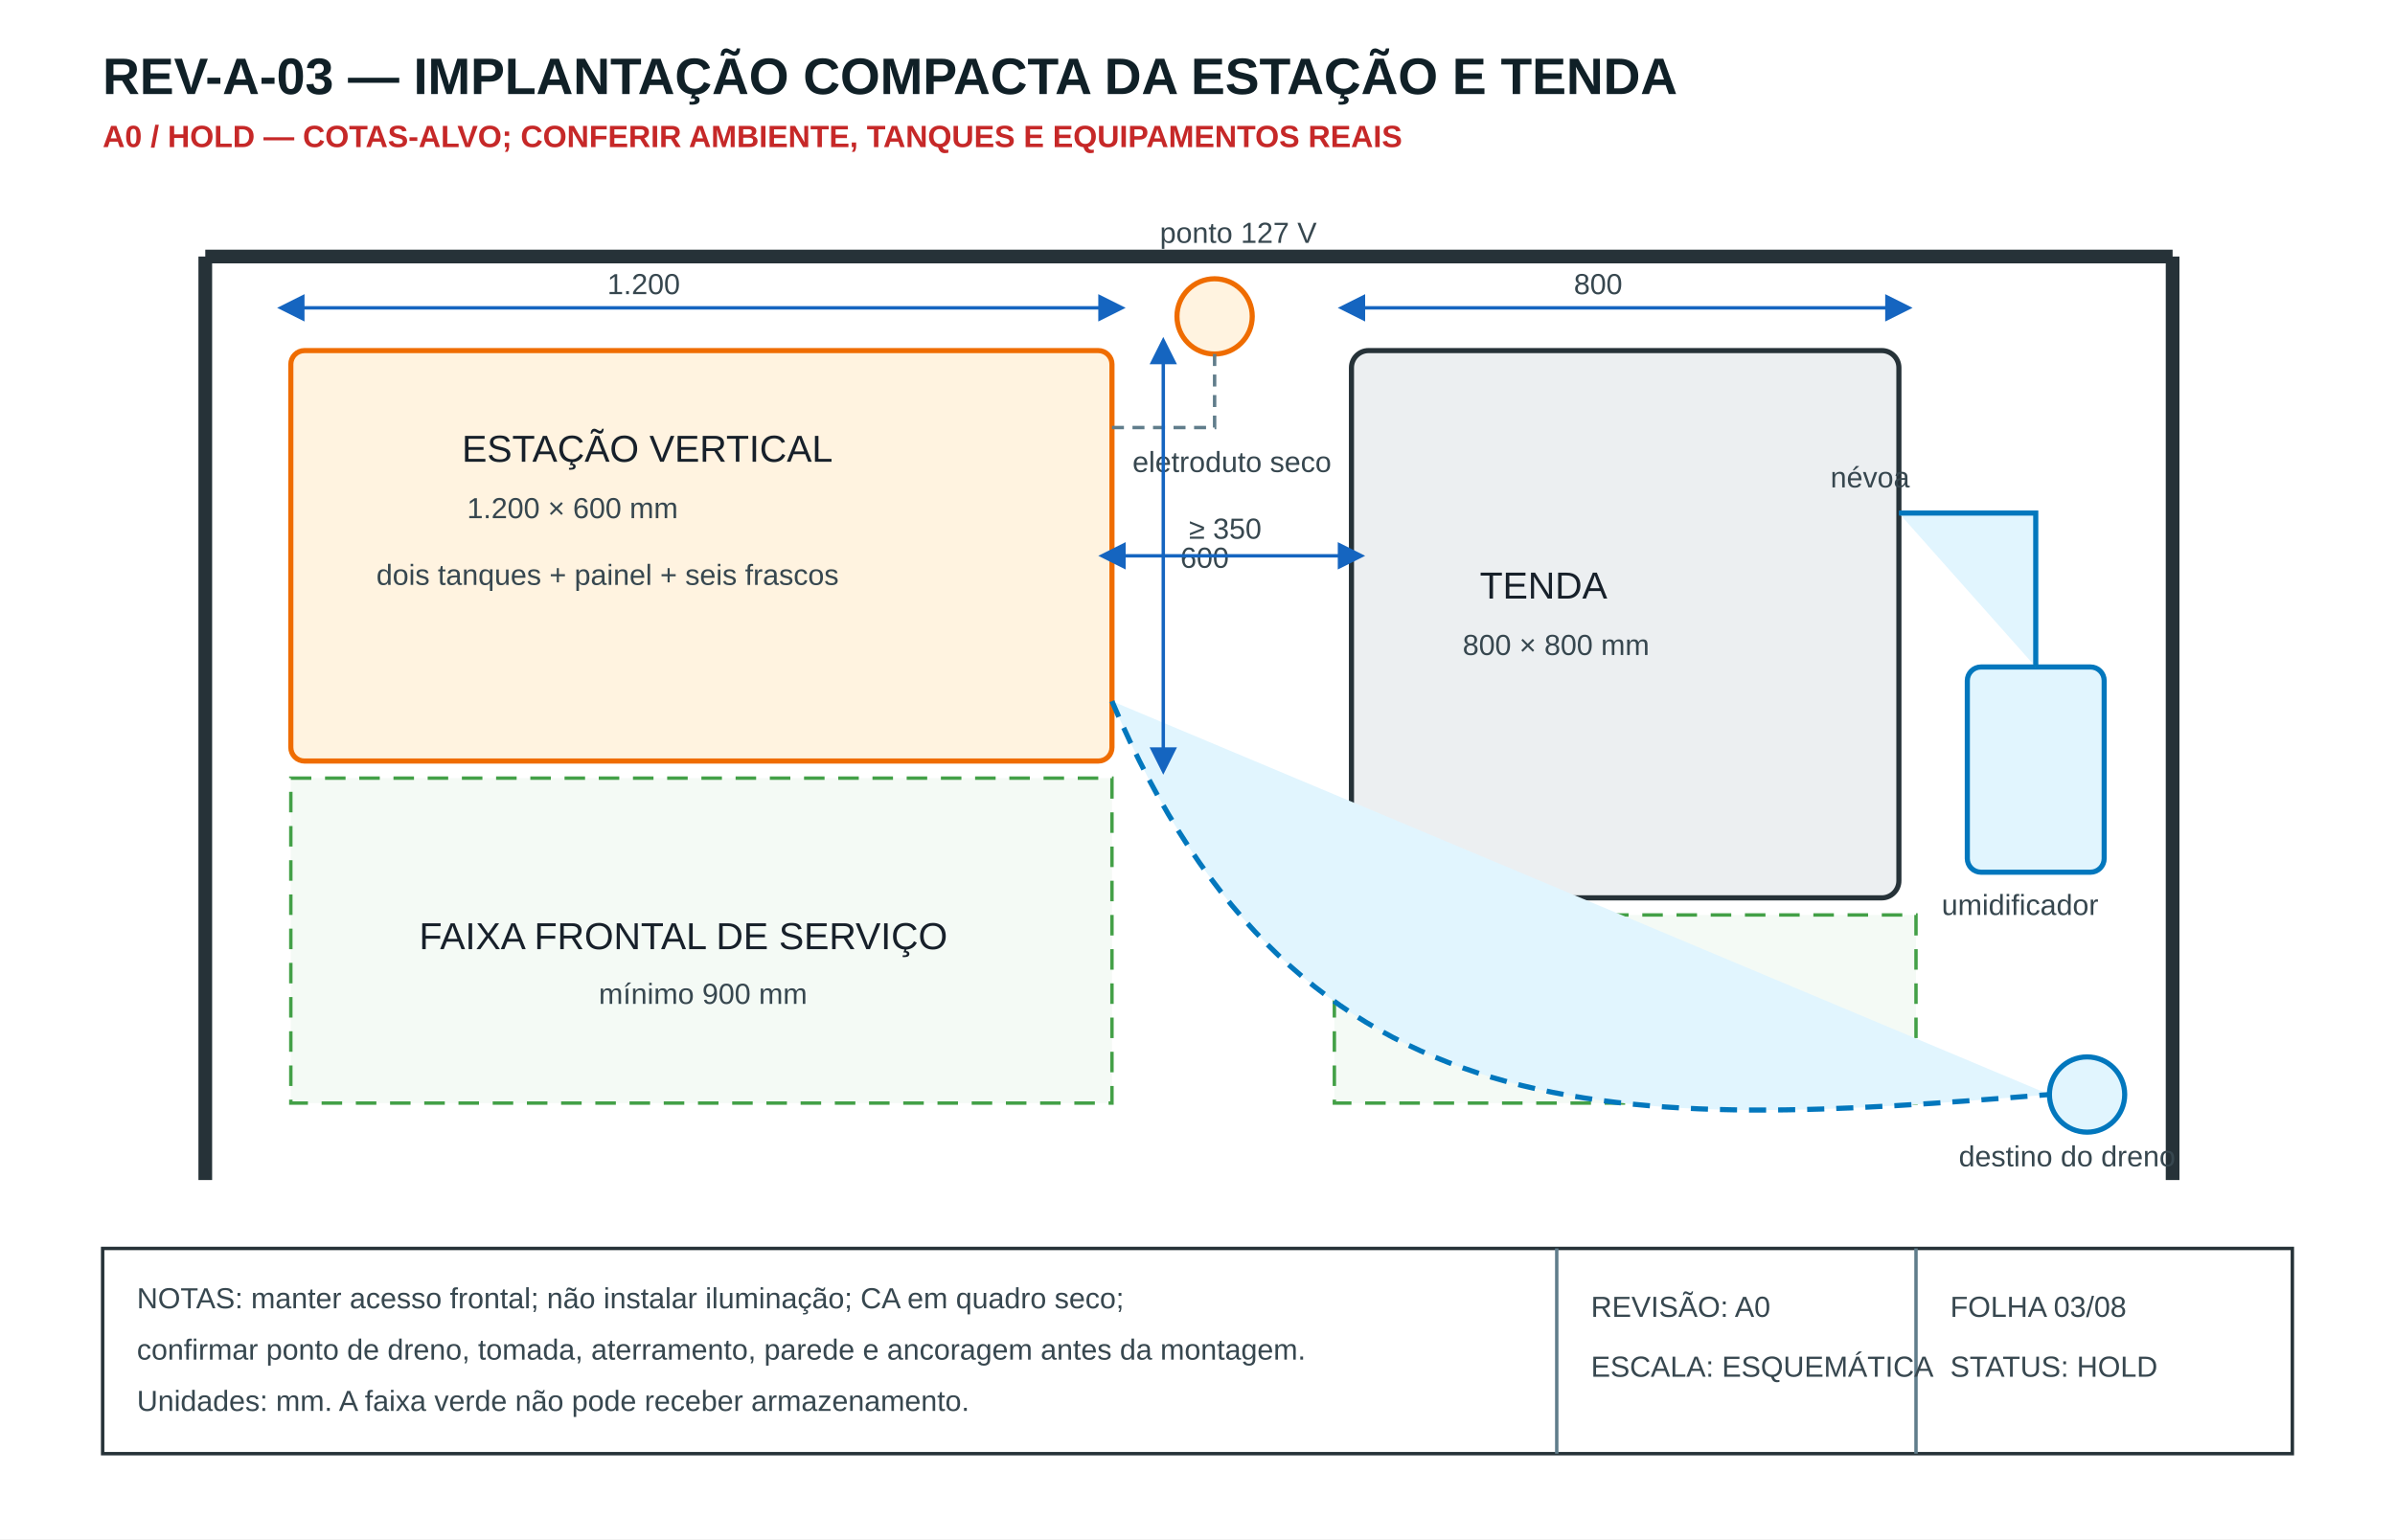
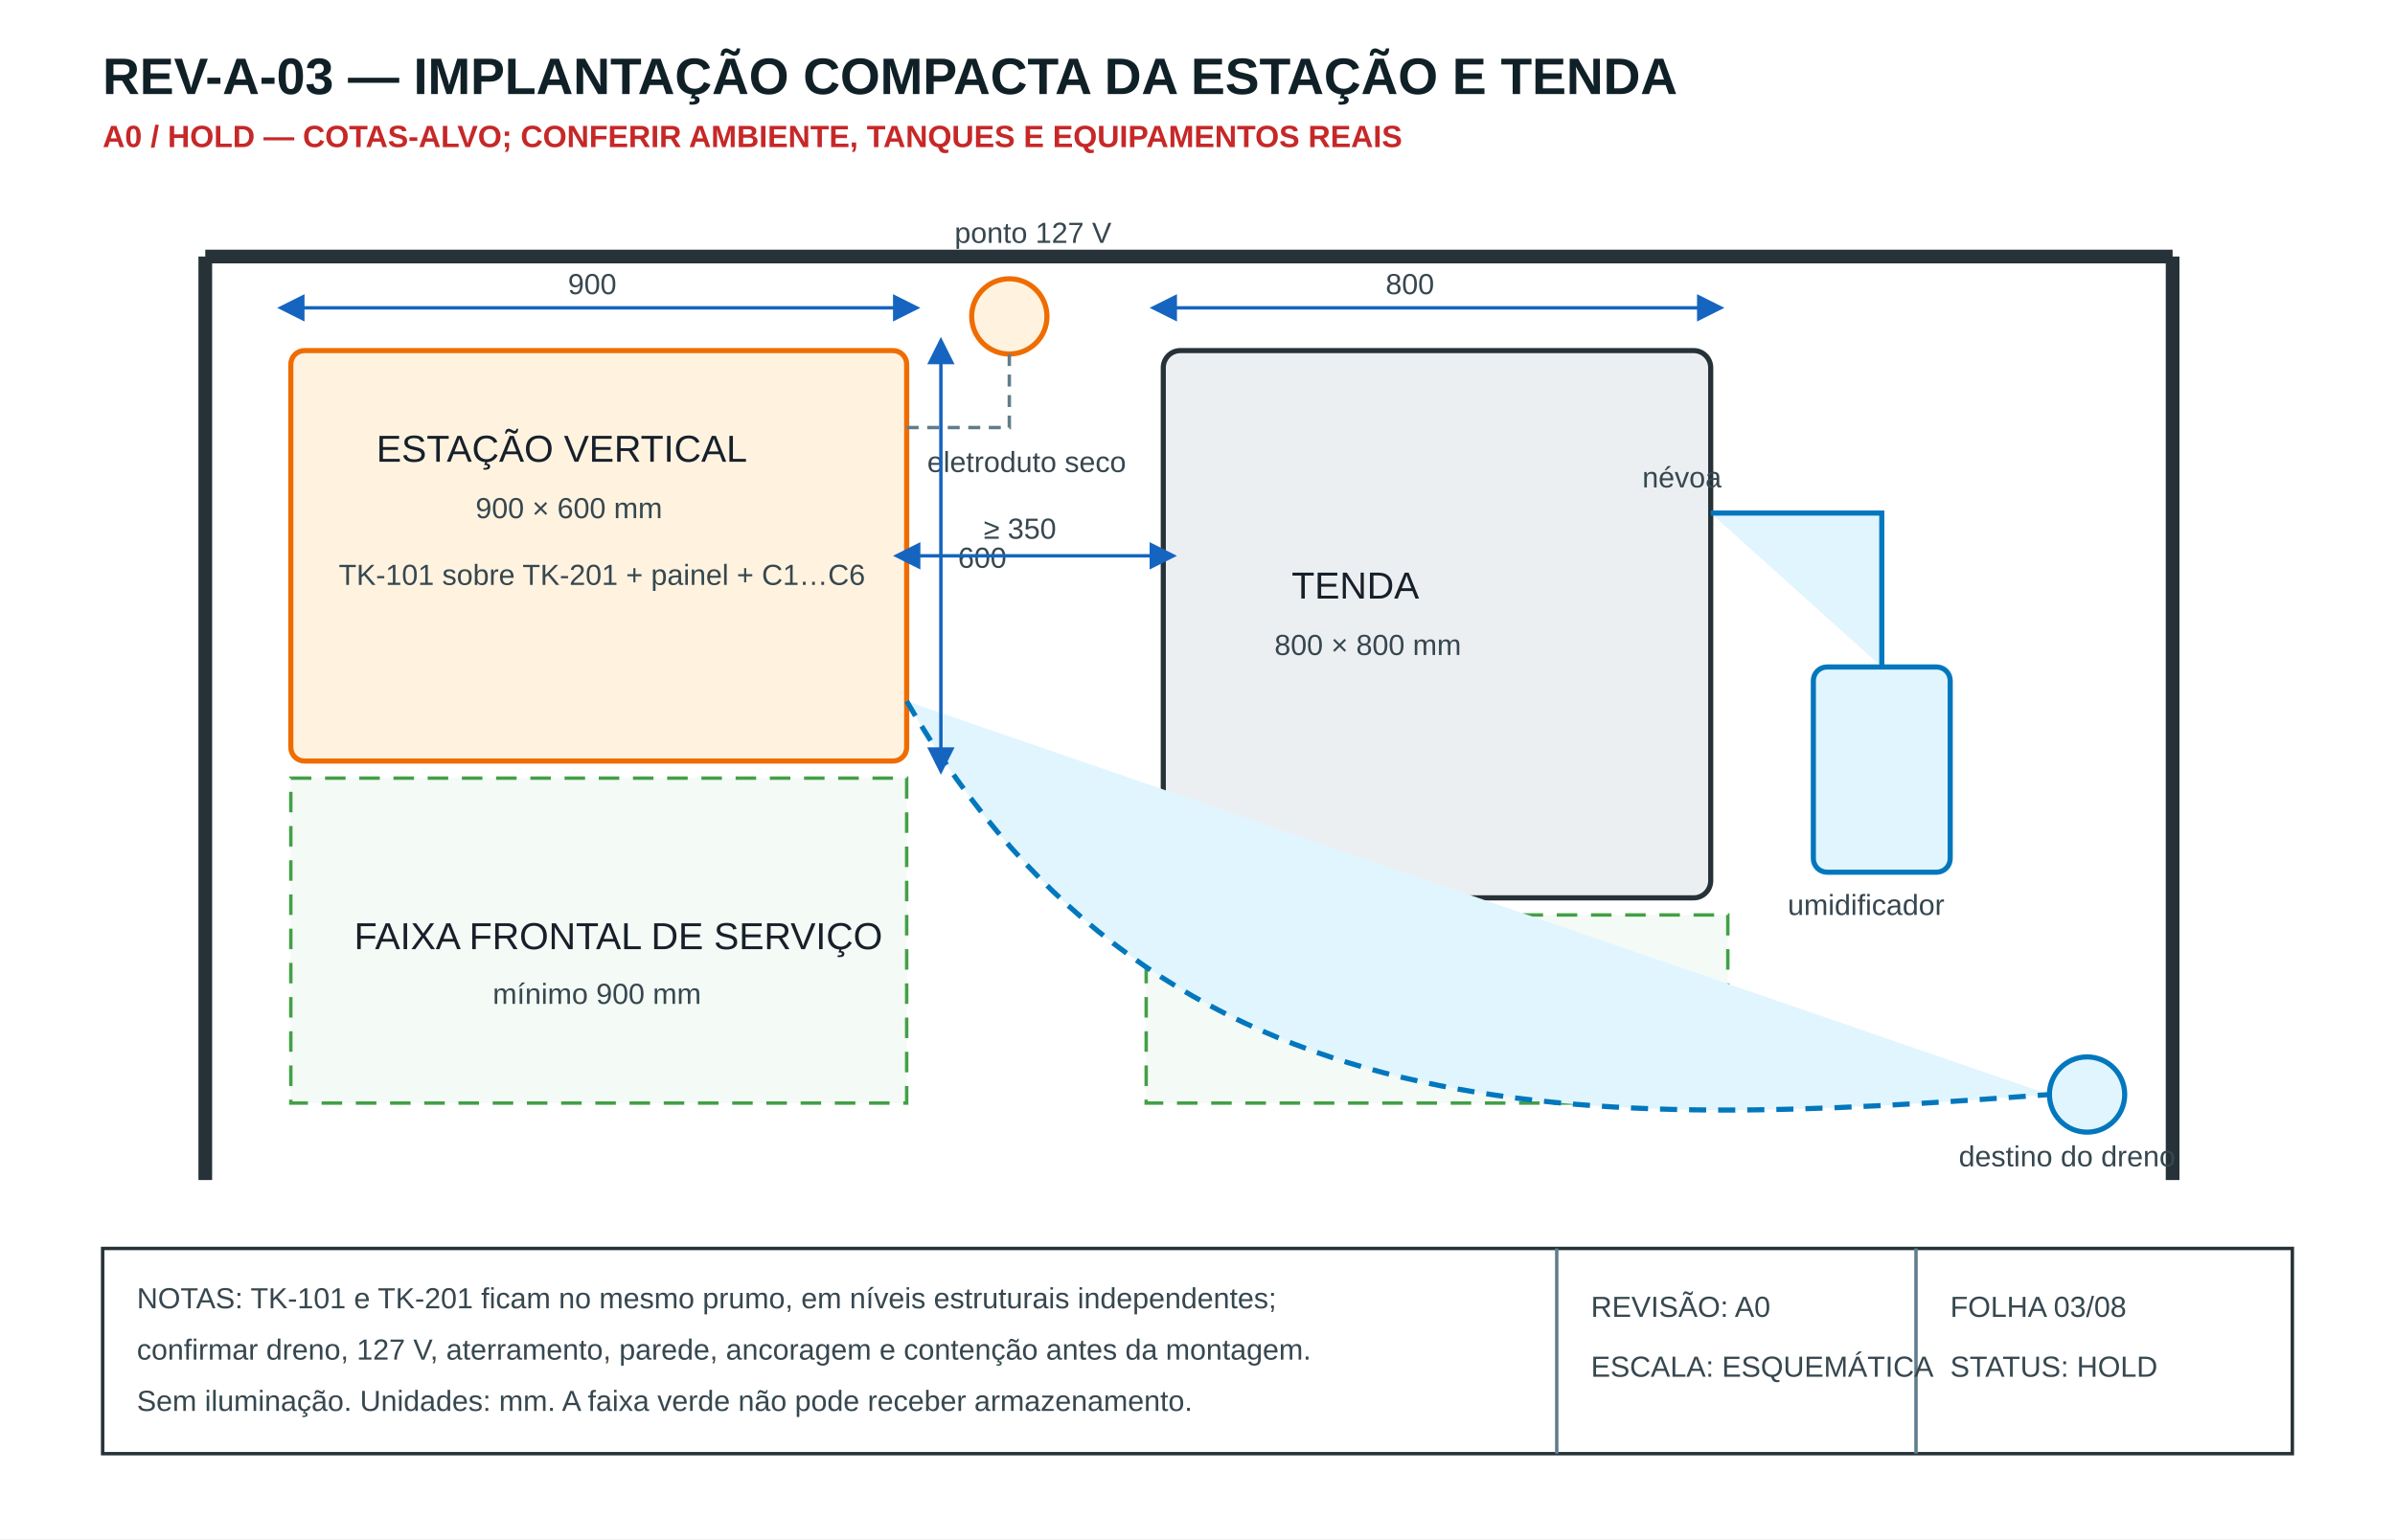
<svg xmlns="http://www.w3.org/2000/svg" width="1400" height="900" viewBox="0 0 1400 900">
  <defs>
    <marker id="arrow" markerWidth="8" markerHeight="8" refX="4" refY="4" orient="auto-start-reverse">
      <path d="M0,0 L8,4 L0,8 z" fill="#1565c0" />
    </marker>
    <style>
      .wall{stroke:#263238;stroke-width:8;fill:none}.obj{stroke:#263238;stroke-width:3;fill:#eceff1}
      .wet{stroke:#0277bd;stroke-width:3;fill:#e1f5fe}.dry{stroke:#ef6c00;stroke-width:3;fill:#fff3e0}
      .clear{stroke:#43a047;stroke-width:2;stroke-dasharray:12 8;fill:#e8f5e9;fill-opacity:.45}
      .dim{stroke:#1565c0;stroke-width:2;marker-start:url(#arrow);marker-end:url(#arrow)}
      .thin{stroke:#607d8b;stroke-width:2;fill:none}.txt{font-family:Arial,sans-serif;fill:#17202a;font-size:22px}
      .small{font-family:Arial,sans-serif;fill:#37474f;font-size:17px}.title{font-family:Arial,sans-serif;font-weight:700;fill:#102027;font-size:30px}
      .hold{font-family:Arial,sans-serif;font-weight:700;fill:#c62828;font-size:18px}
    </style>
  </defs>
  <rect width="1400" height="900" fill="white" />
  <text x="60" y="55" class="title">REV-A-03 — IMPLANTAÇÃO COMPACTA DA ESTAÇÃO E TENDA</text>
  <text x="60" y="86" class="hold">A0 / HOLD — COTAS-ALVO; CONFERIR AMBIENTE, TANQUES E EQUIPAMENTOS REAIS</text>
  <path d="M120 150 H1270 M120 150 V690 M1270 150 V690" class="wall" />
-   <rect x="170" y="205" width="480" height="240" rx="8" class="dry" />
-   <text x="270" y="270" class="txt">ESTAÇÃO VERTICAL</text>
-   <text x="273" y="303" class="small">1.200 × 600 mm</text>
-   <text x="220" y="342" class="small">dois tanques + painel + seis frascos</text>
-   <rect x="170" y="455" width="480" height="190" class="clear" />
-   <text x="245" y="555" class="txt">FAIXA FRONTAL DE SERVIÇO</text>
-   <text x="350" y="587" class="small">mínimo 900 mm</text>
-   <rect x="790" y="205" width="320" height="320" rx="10" class="obj" />
-   <text x="865" y="350" class="txt">TENDA</text>
-   <text x="855" y="383" class="small">800 × 800 mm</text>
-   <rect x="780" y="535" width="340" height="110" class="clear" />
-   <text x="825" y="590" class="small">acesso frontal da tenda</text>
-   <rect x="1150" y="390" width="80" height="120" rx="8" class="wet" />
-   <text x="1135" y="535" class="small">umidificador</text>
-   <path d="M1190 390 V300 H1110" class="wet" fill="none" />
-   <text x="1070" y="285" class="small">névoa</text>
-   <circle cx="710" cy="185" r="22" class="dry" />
-   <text x="678" y="142" class="small">ponto 127 V</text>
-   <path d="M710 207 V250 H650" class="thin" stroke-dasharray="7 5" />
-   <text x="662" y="276" class="small">eletroduto seco</text>
+   <rect x="170" y="205" width="360" height="240" rx="8" class="dry" />
+   <text x="220" y="270" class="txt">ESTAÇÃO VERTICAL</text>
+   <text x="278" y="303" class="small">900 × 600 mm</text>
+   <text x="198" y="342" class="small">TK-101 sobre TK-201 + painel + C1…C6</text>
+   <rect x="170" y="455" width="360" height="190" class="clear" />
+   <text x="207" y="555" class="txt">FAIXA FRONTAL DE SERVIÇO</text>
+   <text x="288" y="587" class="small">mínimo 900 mm</text>
+   <rect x="680" y="205" width="320" height="320" rx="10" class="obj" />
+   <text x="755" y="350" class="txt">TENDA</text>
+   <text x="745" y="383" class="small">800 × 800 mm</text>
+   <rect x="670" y="535" width="340" height="110" class="clear" />
+   <text x="715" y="590" class="small">acesso frontal da tenda</text>
+   <rect x="1060" y="390" width="80" height="120" rx="8" class="wet" />
+   <text x="1045" y="535" class="small">umidificador</text>
+   <path d="M1100 390 V300 H1000" class="wet" fill="none" />
+   <text x="960" y="285" class="small">névoa</text>
+   <circle cx="590" cy="185" r="22" class="dry" />
+   <text x="558" y="142" class="small">ponto 127 V</text>
+   <path d="M590 207 V250 H530" class="thin" stroke-dasharray="7 5" />
+   <text x="542" y="276" class="small">eletroduto seco</text>
  <circle cx="1220" cy="640" r="22" class="wet" />
  <text x="1145" y="682" class="small">destino do dreno</text>
-   <path d="M650 410 C760 670 950 660 1198 640" class="wet" fill="none" stroke-dasharray="10 7" />
-   <line x1="170" y1="180" x2="650" y2="180" class="dim" />
-   <text x="355" y="172" class="small">1.200</text>
-   <line x1="680" y1="205" x2="680" y2="445" class="dim" />
-   <text x="690" y="332" class="small">600</text>
-   <line x1="650" y1="325" x2="790" y2="325" class="dim" />
-   <text x="695" y="315" class="small">≥ 350</text>
-   <line x1="790" y1="180" x2="1110" y2="180" class="dim" />
-   <text x="920" y="172" class="small">800</text>
+   <path d="M530 410 C680 670 930 660 1198 640" class="wet" fill="none" stroke-dasharray="10 7" />
+   <line x1="170" y1="180" x2="530" y2="180" class="dim" />
+   <text x="332" y="172" class="small">900</text>
+   <line x1="550" y1="205" x2="550" y2="445" class="dim" />
+   <text x="560" y="332" class="small">600</text>
+   <line x1="530" y1="325" x2="680" y2="325" class="dim" />
+   <text x="575" y="315" class="small">≥ 350</text>
+   <line x1="680" y1="180" x2="1000" y2="180" class="dim" />
+   <text x="810" y="172" class="small">800</text>
  <rect x="60" y="730" width="1280" height="120" fill="none" stroke="#263238" stroke-width="2" />
  <line x1="910" y1="730" x2="910" y2="850" class="thin" />
  <line x1="1120" y1="730" x2="1120" y2="850" class="thin" />
-   <text x="80" y="765" class="small">NOTAS: manter acesso frontal; não instalar iluminação; CA em quadro seco;</text>
-   <text x="80" y="795" class="small">confirmar ponto de dreno, tomada, aterramento, parede e ancoragem antes da montagem.</text>
-   <text x="80" y="825" class="small">Unidades: mm. A faixa verde não pode receber armazenamento.</text>
+   <text x="80" y="765" class="small">NOTAS: TK-101 e TK-201 ficam no mesmo prumo, em níveis estruturais independentes;</text>
+   <text x="80" y="795" class="small">confirmar dreno, 127 V, aterramento, parede, ancoragem e contenção antes da montagem.</text>
+   <text x="80" y="825" class="small">Sem iluminação. Unidades: mm. A faixa verde não pode receber armazenamento.</text>
  <text x="930" y="770" class="small">REVISÃO: A0</text>
  <text x="930" y="805" class="small">ESCALA: ESQUEMÁTICA</text>
  <text x="1140" y="770" class="small">FOLHA 03/08</text>
  <text x="1140" y="805" class="small">STATUS: HOLD</text>
</svg>
